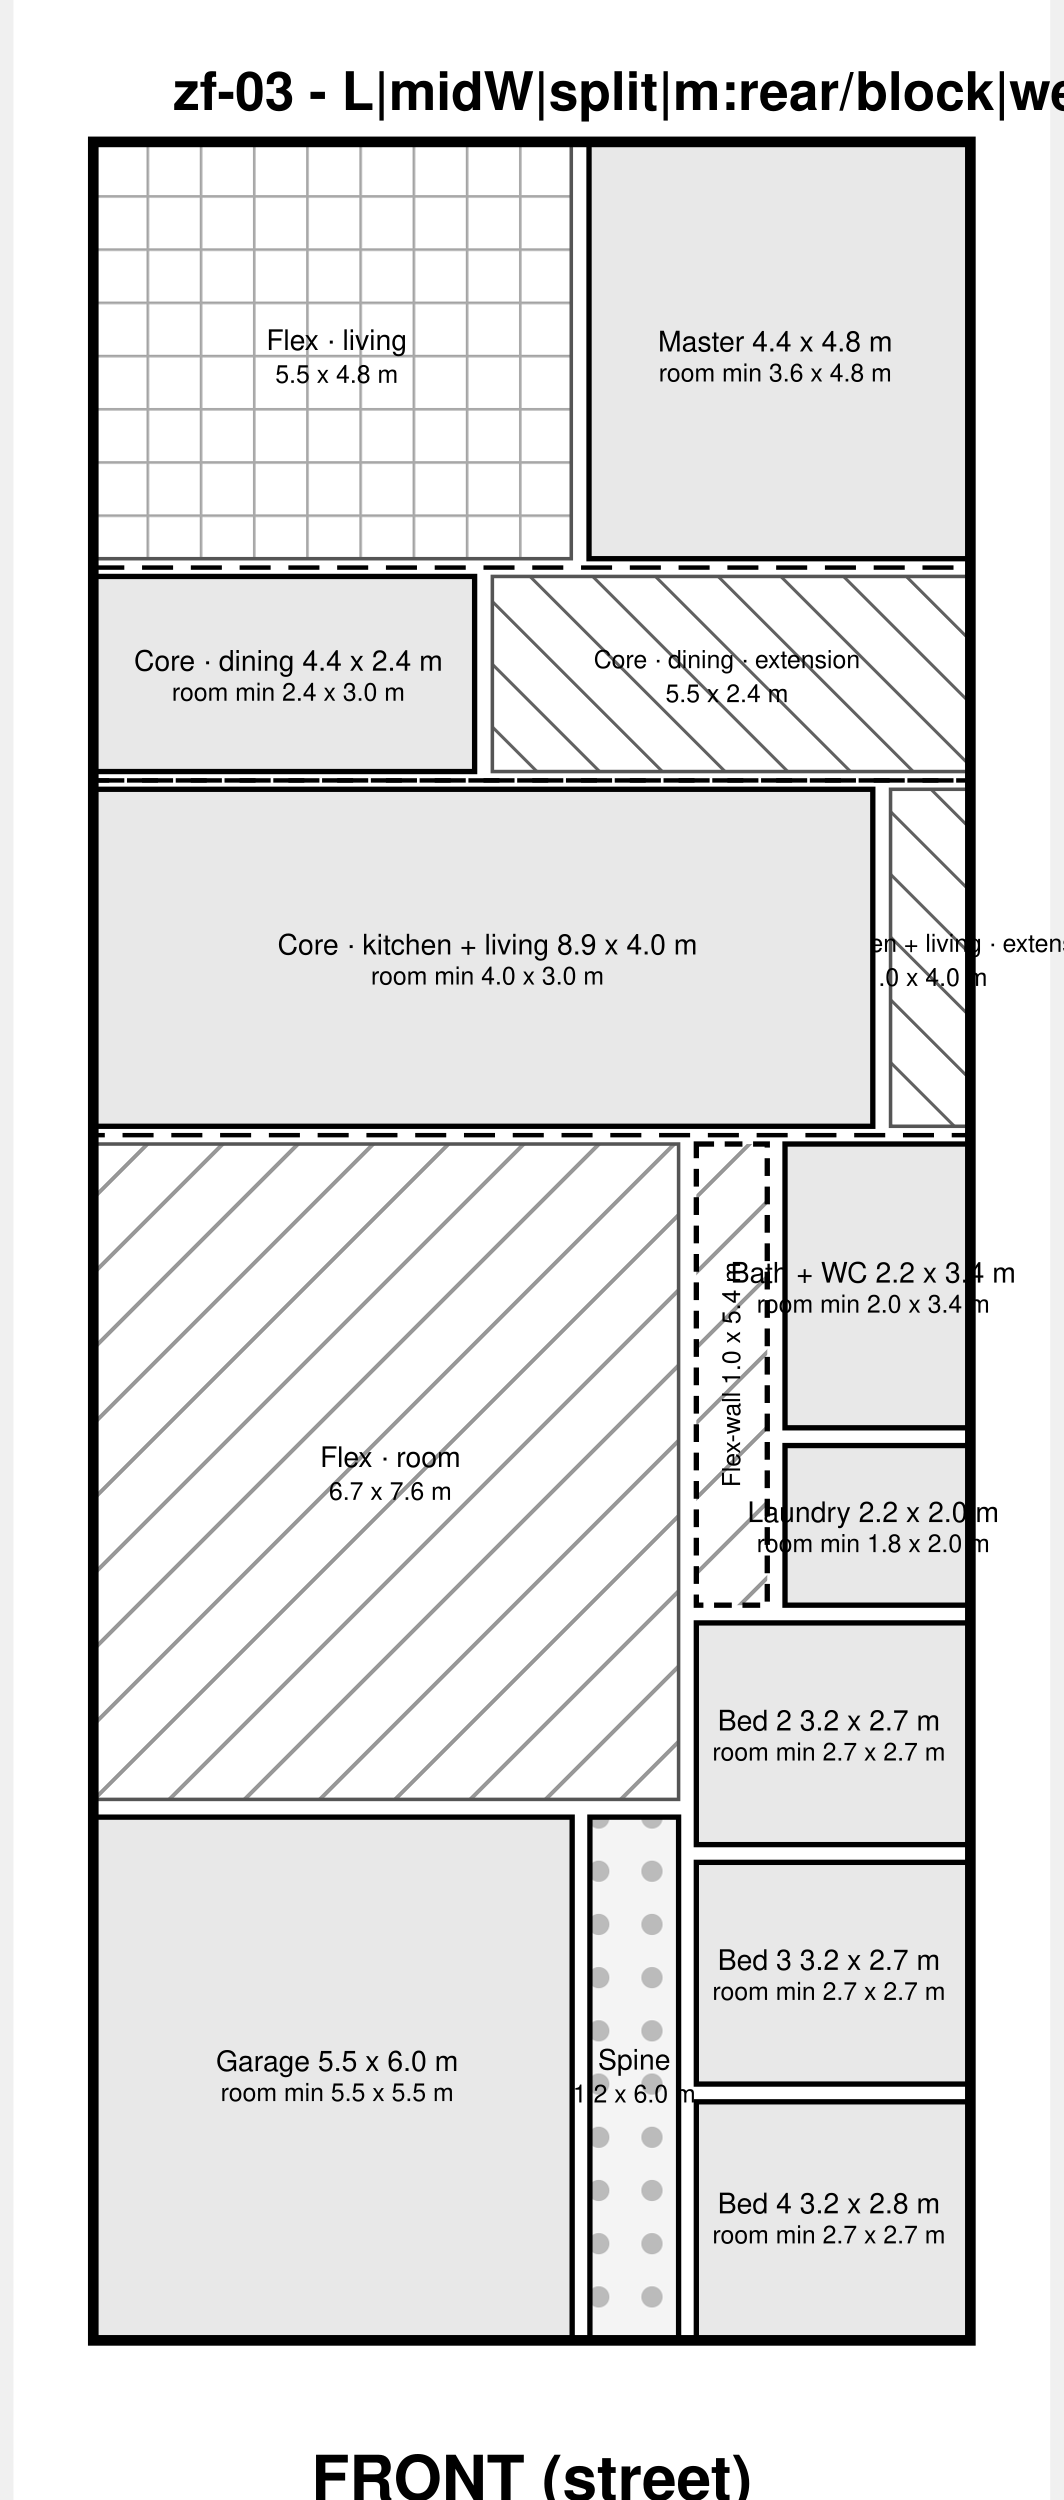
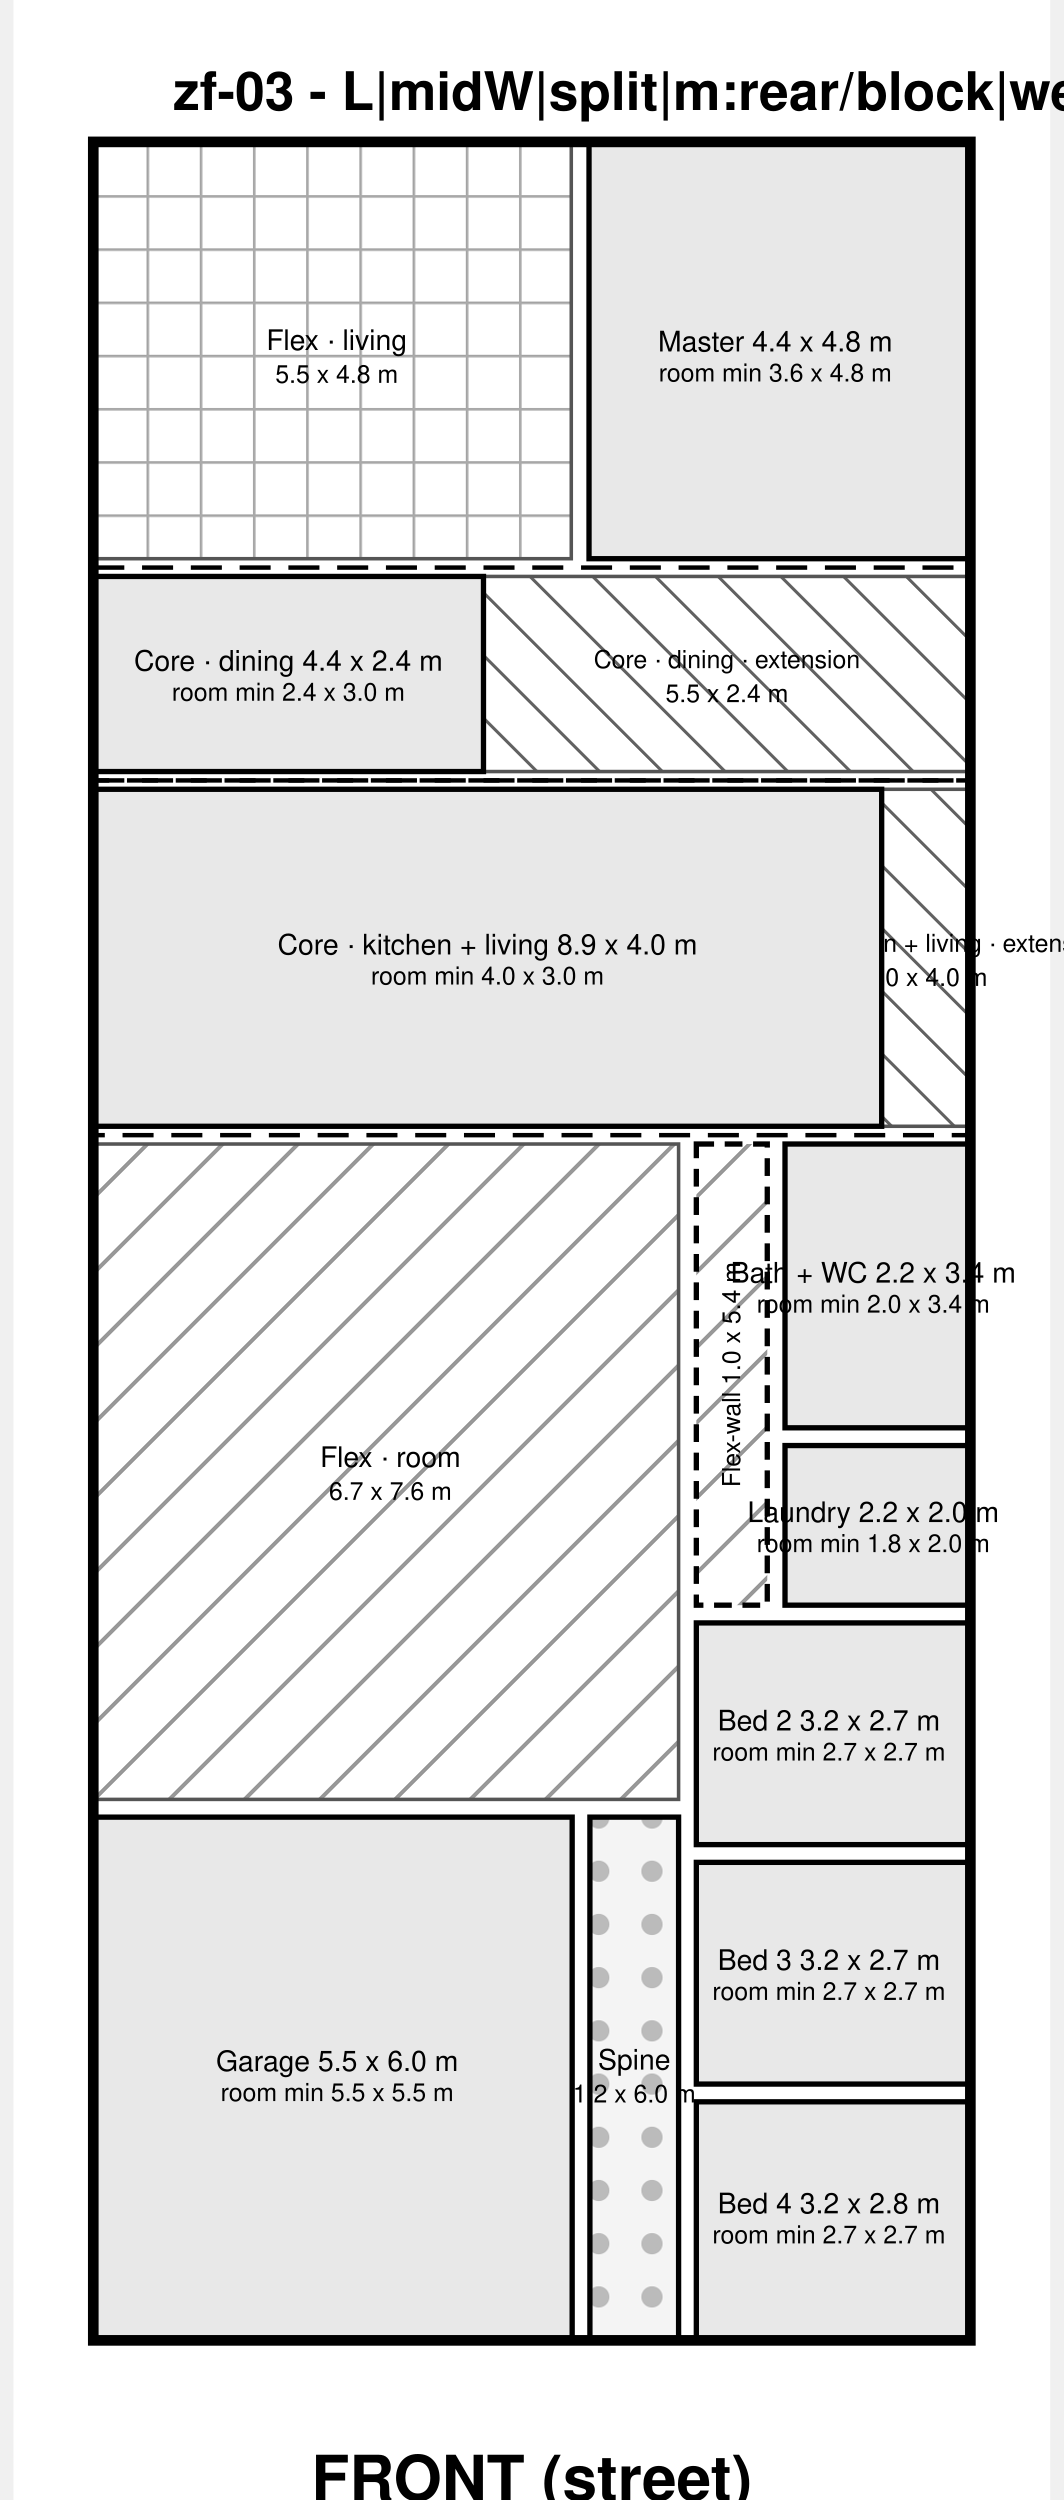
<svg xmlns="http://www.w3.org/2000/svg" width="585" height="1375" viewBox="-900 -1600 11690 28190" font-family="Helvetica, Arial, sans-serif" fill="#000">
  <defs>
    <pattern id="hatch" width="600" height="600" patternUnits="userSpaceOnUse" patternTransform="rotate(45)">
      <rect width="600" height="600" fill="#ffffff" />
      <line x1="0" y1="0" x2="0" y2="600" stroke="#999" stroke-width="90" />
    </pattern>
    <pattern id="hatch2" width="500" height="500" patternUnits="userSpaceOnUse" patternTransform="rotate(-45)">
      <rect width="500" height="500" fill="#ffffff" />
      <line x1="0" y1="0" x2="0" y2="500" stroke="#666" stroke-width="70" />
    </pattern>
    <pattern id="hatch3" width="600" height="600" patternUnits="userSpaceOnUse">
      <rect width="600" height="600" fill="#ffffff" />
      <line x1="0" y1="0" x2="0" y2="600" stroke="#aaa" stroke-width="60" />
      <line x1="0" y1="0" x2="600" y2="0" stroke="#aaa" stroke-width="60" />
    </pattern>
    <pattern id="dots" width="600" height="600" patternUnits="userSpaceOnUse">
      <rect width="600" height="600" fill="#f4f4f4" />
      <circle cx="300" cy="300" r="120" fill="#bbb" />
    </pattern>
  </defs>
  <rect x="-900" y="-1600" width="11690" height="28190" fill="#ffffff" />
  <text x="900" y="-360" font-size="600" font-weight="bold">zf-03 - L|midW|split|m:rear/block|wet:block|rr:FM|fw|v0 - matches the target</text>
  <g>
    <rect x="0" y="0" width="5390" height="4700" fill="url(#hatch3)" stroke="#555" stroke-width="40" />
    <text x="2745" y="2240" font-size="320" text-anchor="middle" dominant-baseline="middle">Flex · living</text>
    <text x="2745" y="2624" font-size="280" text-anchor="middle" dominant-baseline="middle">5.5 x 4.8 m</text>
  </g>
  <g>
    <rect x="0" y="11300" width="6600" height="7390" fill="url(#hatch)" stroke="#555" stroke-width="40" />
    <text x="3350" y="14835" font-size="320" text-anchor="middle" dominant-baseline="middle">Flex · room</text>
    <text x="3350" y="15219" font-size="280" text-anchor="middle" dominant-baseline="middle">6.7 x 7.6 m</text>
  </g>
  <g>
-     <rect x="4500" y="4900" width="5390" height="2200" fill="url(#hatch2)" stroke="#555" stroke-width="40" />
+     <rect x="4400" y="4900" width="5490" height="2200" fill="url(#hatch2)" stroke="#555" stroke-width="40" />
    <text x="7145" y="5840" font-size="280" text-anchor="middle" dominant-baseline="middle">Core · dining · extension</text>
    <text x="7145" y="6224" font-size="280" text-anchor="middle" dominant-baseline="middle">5.5 x 2.4 m</text>
    <rect x="0" y="4800" width="9890" height="2400" fill="none" stroke="#000" stroke-width="50" stroke-dasharray="350 200" />
  </g>
  <g>
-     <rect x="8990" y="7300" width="900" height="3800" fill="url(#hatch2)" stroke="#555" stroke-width="40" />
+     <rect x="8890" y="7300" width="1000" height="3800" fill="url(#hatch2)" stroke="#555" stroke-width="40" />
    <text x="9390" y="9040" font-size="280" text-anchor="middle" dominant-baseline="middle">Core · kitchen + living · extension</text>
    <text x="9390" y="9424" font-size="280" text-anchor="middle" dominant-baseline="middle">1.0 x 4.0 m</text>
    <rect x="0" y="7200" width="9890" height="4000" fill="none" stroke="#000" stroke-width="50" stroke-dasharray="350 200" />
  </g>
  <g>
    <rect x="5590" y="0" width="4300" height="4700" fill="#e8e8e8" stroke="#000" stroke-width="60" />
    <text x="7690" y="2256" font-size="320" text-anchor="middle" dominant-baseline="middle">Master 4.4 x 4.8 m</text>
    <text x="7690" y="2608" font-size="280" text-anchor="middle" dominant-baseline="middle">room min 3.6 x 4.8 m</text>
  </g>
  <g>
-     <rect x="0" y="4900" width="4300" height="2200" fill="#e8e8e8" stroke="#000" stroke-width="60" />
+     <rect x="0" y="4900" width="4400" height="2200" fill="#e8e8e8" stroke="#000" stroke-width="60" />
    <text x="2200" y="5856" font-size="320" text-anchor="middle" dominant-baseline="middle">Core · dining 4.4 x 2.4 m</text>
    <text x="2200" y="6208" font-size="280" text-anchor="middle" dominant-baseline="middle">room min 2.4 x 3.0 m</text>
  </g>
  <g>
-     <rect x="0" y="7300" width="8790" height="3800" fill="#e8e8e8" stroke="#000" stroke-width="60" />
+     <rect x="0" y="7300" width="8890" height="3800" fill="#e8e8e8" stroke="#000" stroke-width="60" />
    <text x="4445" y="9056" font-size="320" text-anchor="middle" dominant-baseline="middle">Core · kitchen + living 8.9 x 4.0 m</text>
    <text x="4445" y="9408" font-size="280" text-anchor="middle" dominant-baseline="middle">room min 4.0 x 3.0 m</text>
  </g>
  <g>
    <rect x="0" y="18890" width="5400" height="5900" fill="#e8e8e8" stroke="#000" stroke-width="60" />
    <text x="2750" y="21646" font-size="320" text-anchor="middle" dominant-baseline="middle">Garage 5.5 x 6.0 m</text>
    <text x="2750" y="21998" font-size="280" text-anchor="middle" dominant-baseline="middle">room min 5.5 x 5.5 m</text>
  </g>
  <g>
    <rect x="6800" y="11300" width="800" height="5200" fill="url(#hatch)" stroke="#000" stroke-width="60" stroke-dasharray="200 120" />
    <text transform="translate(7200 13900) rotate(-90)" font-size="280" text-anchor="middle" dominant-baseline="middle">Flex-wall 1.0 x 5.4 m</text>
  </g>
  <g>
    <rect x="7800" y="11300" width="2090" height="3200" fill="#e8e8e8" stroke="#000" stroke-width="60" />
    <text x="8795" y="12756" font-size="320" text-anchor="middle" dominant-baseline="middle">Bath + WC 2.2 x 3.4 m</text>
    <text x="8795" y="13108" font-size="280" text-anchor="middle" dominant-baseline="middle">room min 2.0 x 3.4 m</text>
  </g>
  <g>
    <rect x="7800" y="14700" width="2090" height="1800" fill="#e8e8e8" stroke="#000" stroke-width="60" />
    <text x="8795" y="15456" font-size="320" text-anchor="middle" dominant-baseline="middle">Laundry 2.2 x 2.0 m</text>
    <text x="8795" y="15808" font-size="280" text-anchor="middle" dominant-baseline="middle">room min 1.8 x 2.0 m</text>
  </g>
  <g>
    <rect x="6800" y="16700" width="3090" height="2500" fill="#e8e8e8" stroke="#000" stroke-width="60" />
    <text x="8295" y="17806" font-size="320" text-anchor="middle" dominant-baseline="middle">Bed 2 3.2 x 2.7 m</text>
    <text x="8295" y="18158" font-size="280" text-anchor="middle" dominant-baseline="middle">room min 2.7 x 2.7 m</text>
  </g>
  <g>
    <rect x="6800" y="19400" width="3090" height="2500" fill="#e8e8e8" stroke="#000" stroke-width="60" />
    <text x="8295" y="20506" font-size="320" text-anchor="middle" dominant-baseline="middle">Bed 3 3.2 x 2.7 m</text>
    <text x="8295" y="20858" font-size="280" text-anchor="middle" dominant-baseline="middle">room min 2.7 x 2.7 m</text>
  </g>
  <g>
    <rect x="6800" y="22100" width="3090" height="2690" fill="#e8e8e8" stroke="#000" stroke-width="60" />
    <text x="8295" y="23251" font-size="320" text-anchor="middle" dominant-baseline="middle">Bed 4 3.2 x 2.8 m</text>
    <text x="8295" y="23603" font-size="280" text-anchor="middle" dominant-baseline="middle">room min 2.7 x 2.7 m</text>
  </g>
  <g>
    <rect x="5600" y="18890" width="1000" height="5900" fill="url(#dots)" stroke="#000" stroke-width="60" />
    <text x="6100" y="21630" font-size="320" text-anchor="middle" dominant-baseline="middle">Spine</text>
    <text x="6100" y="22014" font-size="280" text-anchor="middle" dominant-baseline="middle">1.2 x 6.0 m</text>
  </g>
  <rect x="0" y="0" width="9890" height="24790" fill="none" stroke="#000" stroke-width="120" />
  <text x="4945" y="26590" font-size="700" text-anchor="middle" font-weight="bold">FRONT (street)</text>
</svg>
